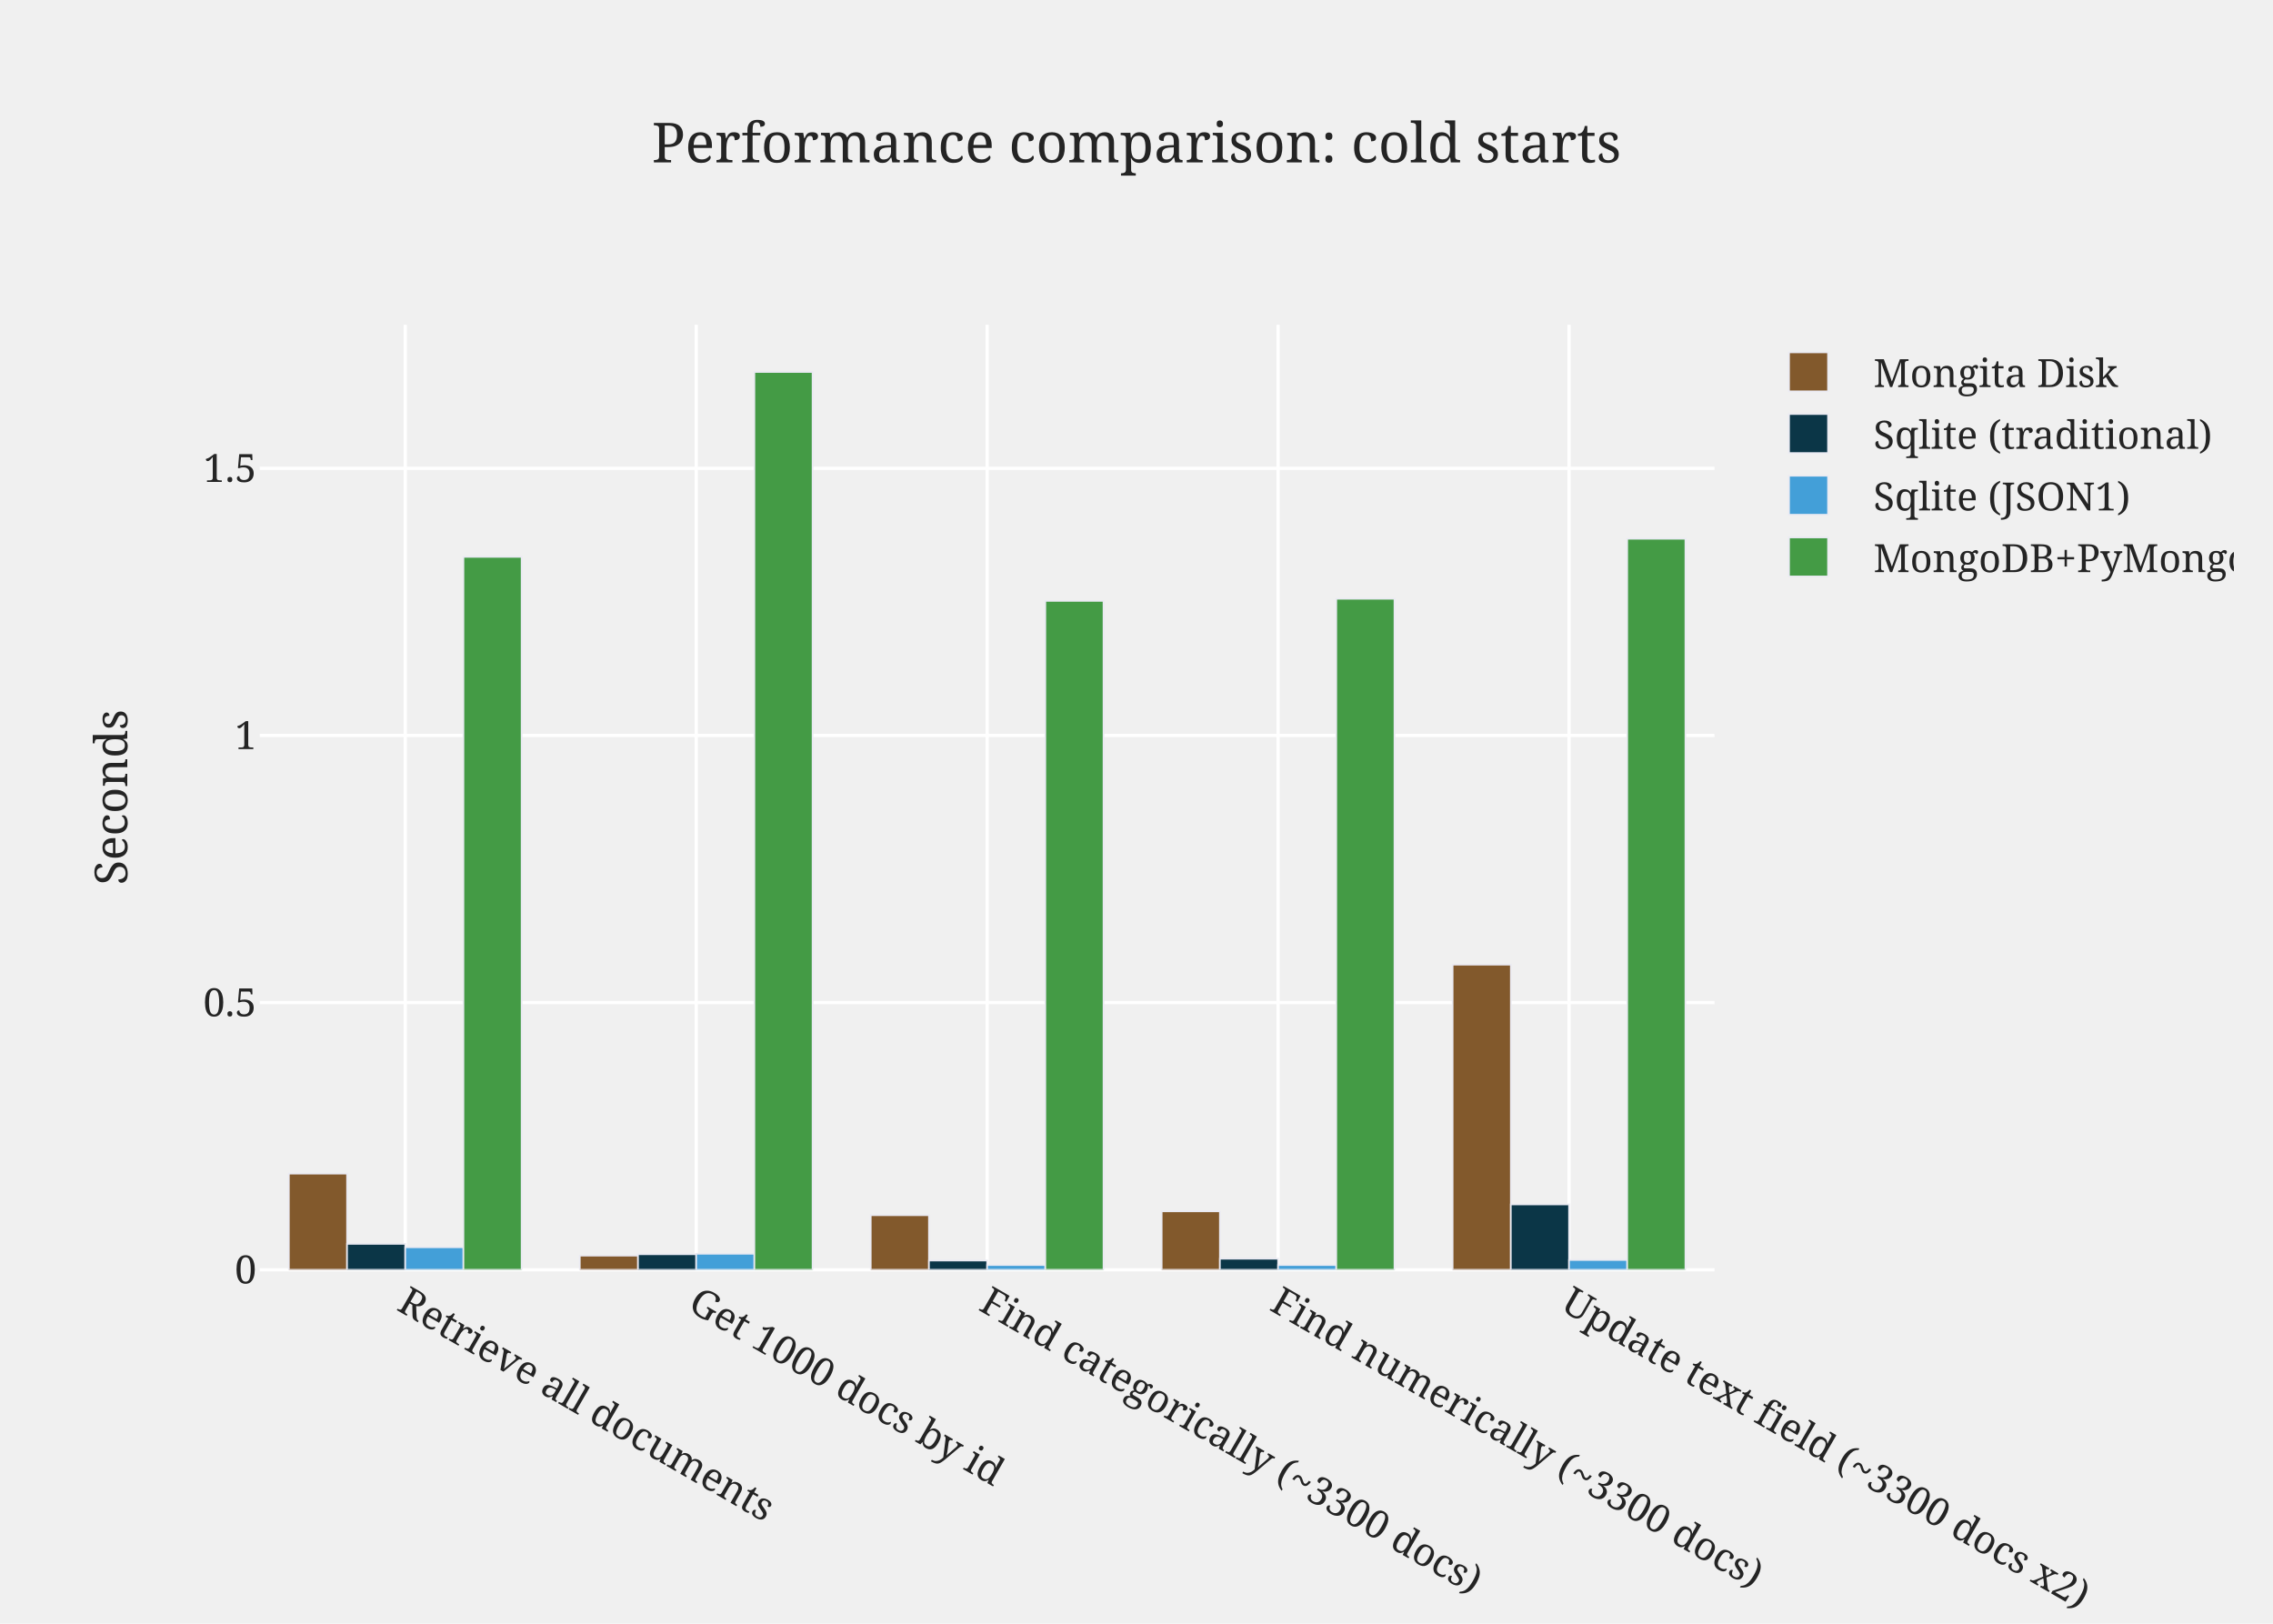
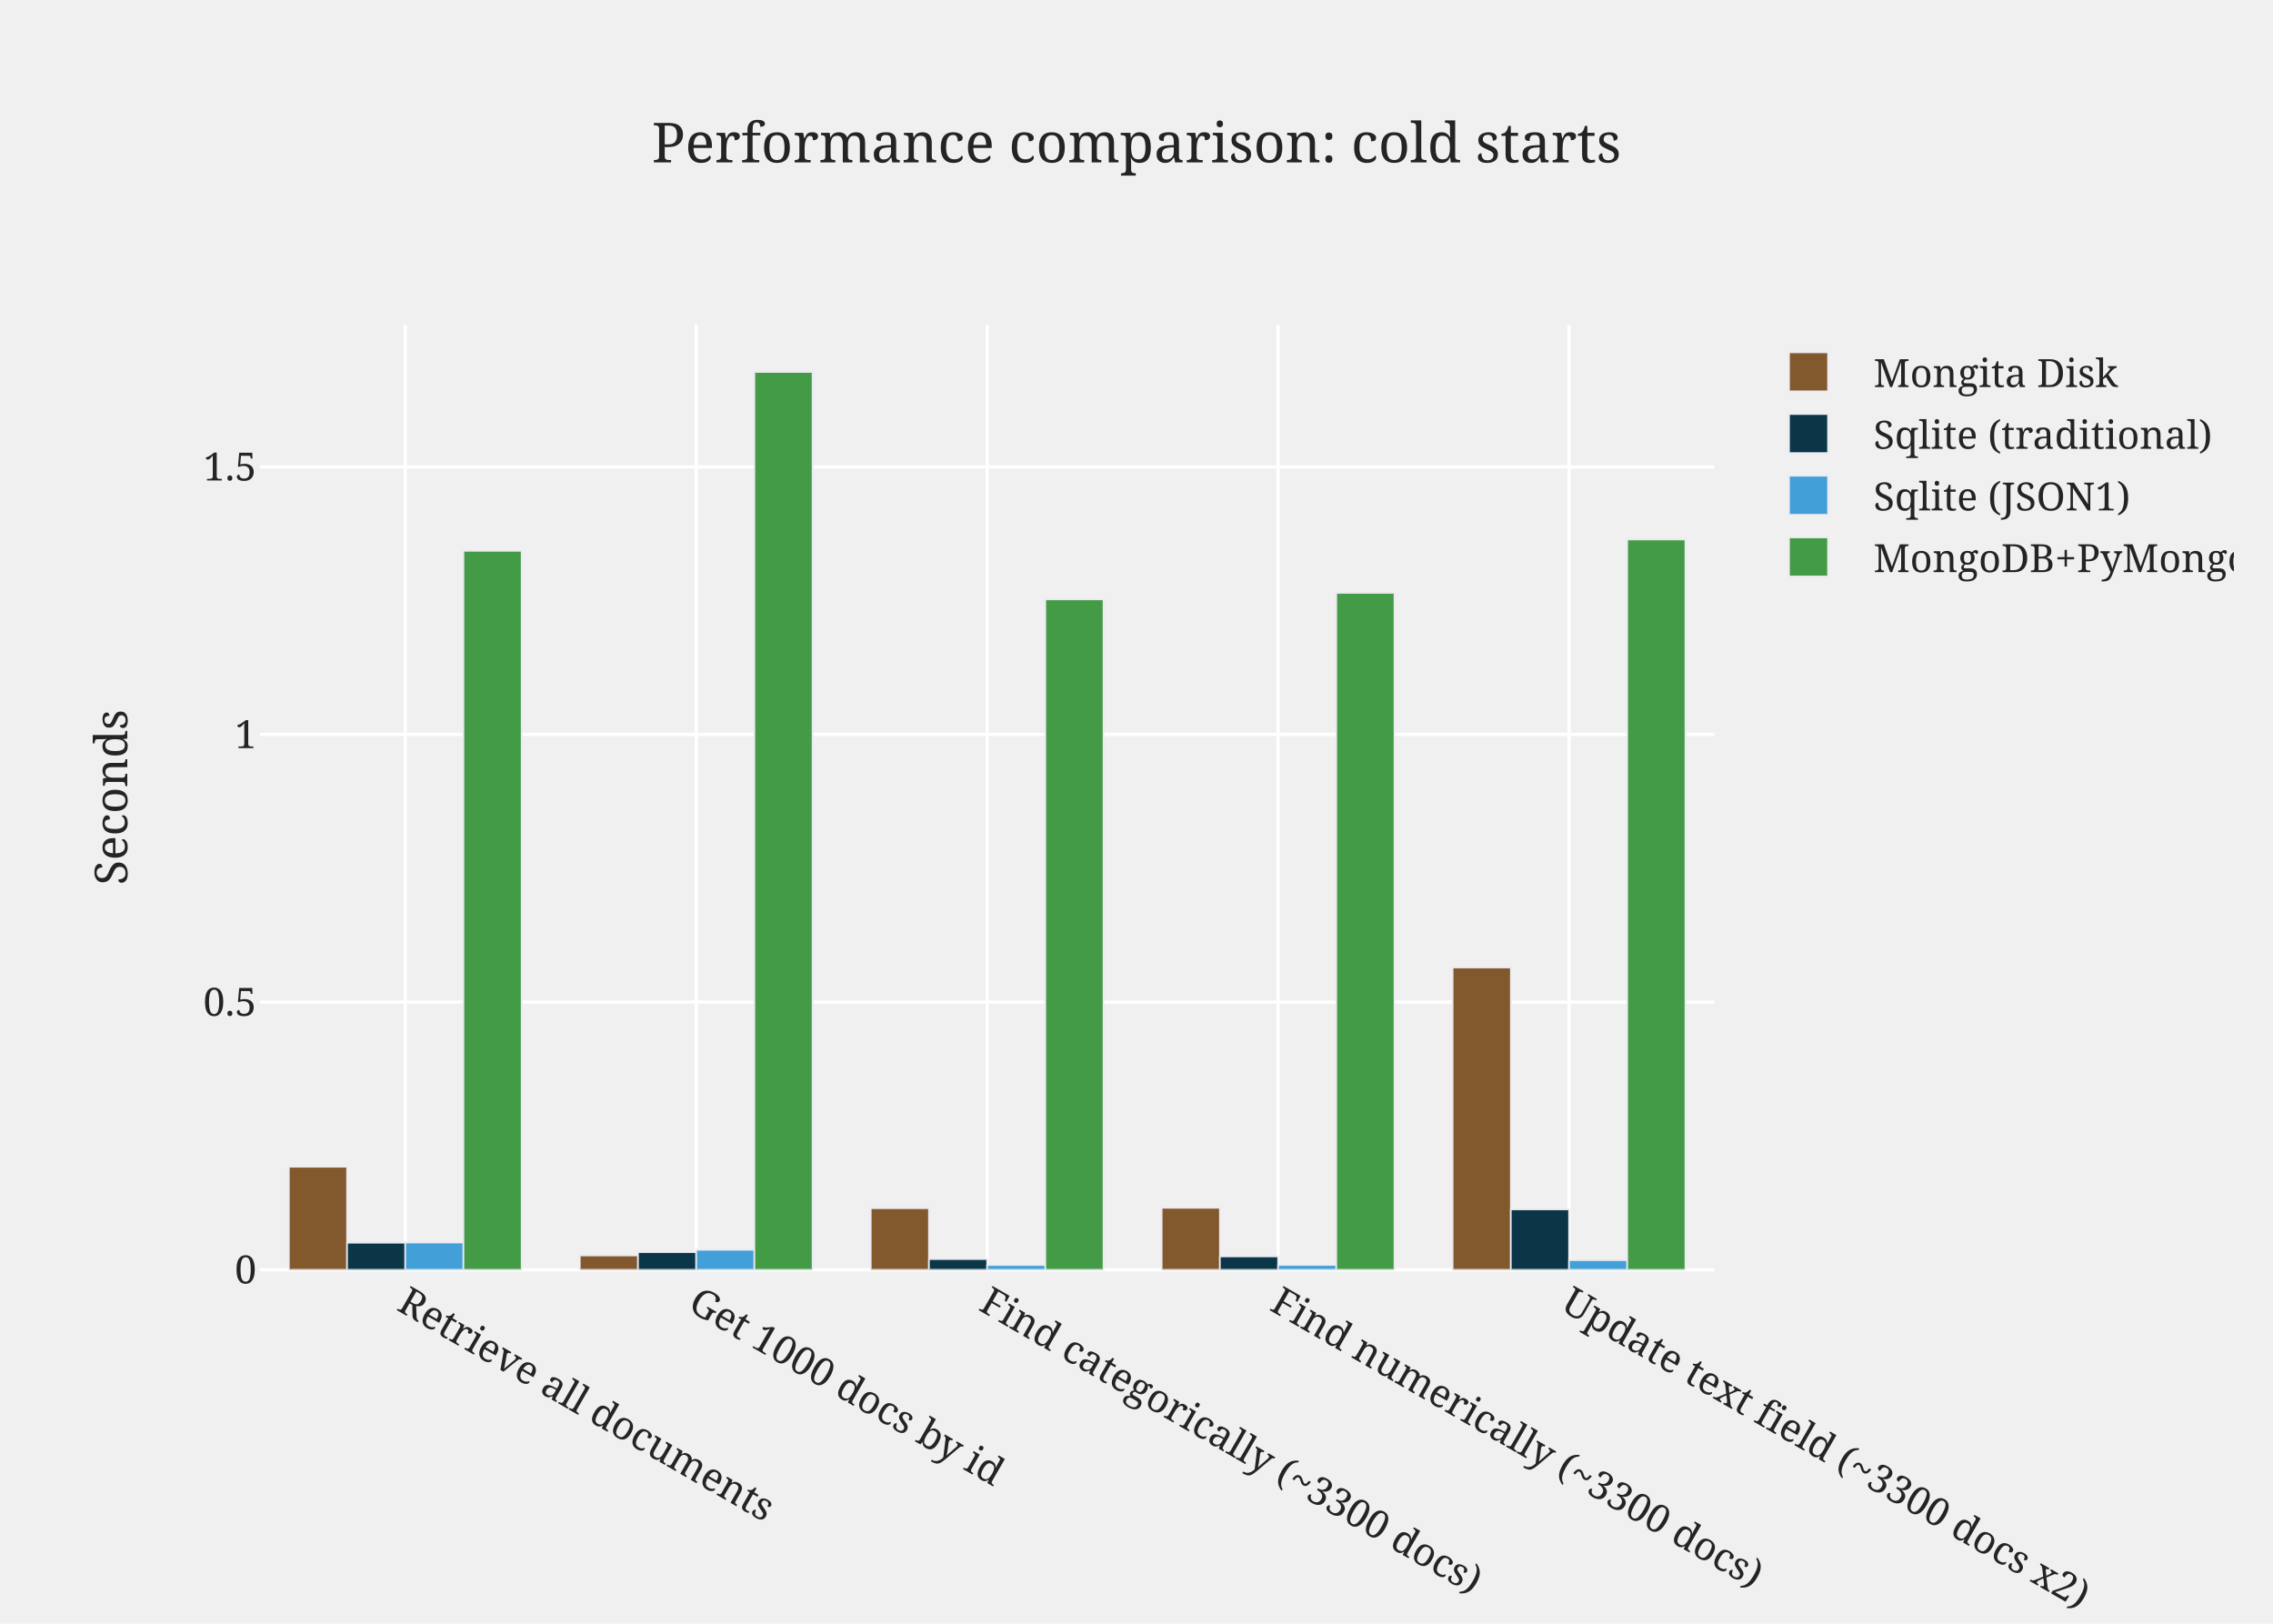
<svg xmlns="http://www.w3.org/2000/svg" class="main-svg" width="700" height="500" style="" viewBox="0 0 700 500">
  <rect x="0" y="0" width="700" height="500" style="fill: rgb(240, 240, 240); fill-opacity: 1;" />
-   <defs id="defs-f5d117">
+   <defs id="defs-248a92">
    <g class="clips">
-       <clipPath id="clipf5d117xyplot" class="plotclip">
+       <clipPath id="clip248a92xyplot" class="plotclip">
        <rect width="448" height="291" />
      </clipPath>
-       <clipPath class="axesclip" id="clipf5d117x">
+       <clipPath class="axesclip" id="clip248a92x">
        <rect x="80" y="0" width="448" height="500" />
      </clipPath>
-       <clipPath class="axesclip" id="clipf5d117y">
+       <clipPath class="axesclip" id="clip248a92y">
        <rect x="0" y="100" width="700" height="291" />
      </clipPath>
-       <clipPath class="axesclip" id="clipf5d117xy">
+       <clipPath class="axesclip" id="clip248a92xy">
        <rect x="80" y="100" width="448" height="291" />
      </clipPath>
    </g>
    <g class="gradients" />
  </defs>
  <g class="bglayer" />
  <g class="layer-below">
    <g class="imagelayer" />
    <g class="shapelayer" />
  </g>
  <g class="cartesianlayer">
    <g class="subplot xy">
      <g class="layer-subplot">
        <g class="shapelayer" />
        <g class="imagelayer" />
      </g>
      <g class="gridlayer">
        <g class="x">
          <path class="xgrid crisp" transform="translate(124.8,0)" d="M0,100v291" style="stroke: rgb(255, 255, 255); stroke-opacity: 1; stroke-width: 1px;" />
          <path class="xgrid crisp" transform="translate(214.4,0)" d="M0,100v291" style="stroke: rgb(255, 255, 255); stroke-opacity: 1; stroke-width: 1px;" />
          <path class="xgrid crisp" transform="translate(304,0)" d="M0,100v291" style="stroke: rgb(255, 255, 255); stroke-opacity: 1; stroke-width: 1px;" />
          <path class="xgrid crisp" transform="translate(393.6,0)" d="M0,100v291" style="stroke: rgb(255, 255, 255); stroke-opacity: 1; stroke-width: 1px;" />
          <path class="xgrid crisp" transform="translate(483.2,0)" d="M0,100v291" style="stroke: rgb(255, 255, 255); stroke-opacity: 1; stroke-width: 1px;" />
        </g>
        <g class="y">
-           <path class="ygrid crisp" transform="translate(0,308.74)" d="M80,0h448" style="stroke: rgb(255, 255, 255); stroke-opacity: 1; stroke-width: 1px;" />
-           <path class="ygrid crisp" transform="translate(0,226.47)" d="M80,0h448" style="stroke: rgb(255, 255, 255); stroke-opacity: 1; stroke-width: 1px;" />
-           <path class="ygrid crisp" transform="translate(0,144.21)" d="M80,0h448" style="stroke: rgb(255, 255, 255); stroke-opacity: 1; stroke-width: 1px;" />
+           <path class="ygrid crisp" transform="translate(0,308.59)" d="M80,0h448" style="stroke: rgb(255, 255, 255); stroke-opacity: 1; stroke-width: 1px;" />
+           <path class="ygrid crisp" transform="translate(0,226.17)" d="M80,0h448" style="stroke: rgb(255, 255, 255); stroke-opacity: 1; stroke-width: 1px;" />
+           <path class="ygrid crisp" transform="translate(0,143.76)" d="M80,0h448" style="stroke: rgb(255, 255, 255); stroke-opacity: 1; stroke-width: 1px;" />
        </g>
      </g>
      <g class="zerolinelayer">
        <path class="yzl zl crisp" transform="translate(0,391)" d="M80,0h448" style="stroke: rgb(255, 255, 255); stroke-opacity: 1; stroke-width: 1px;" />
      </g>
      <path class="xlines-below" />
      <path class="ylines-below" />
      <g class="overlines-below" />
      <g class="xaxislayer-below" />
      <g class="yaxislayer-below" />
      <g class="overaxes-below" />
-       <g class="plot" transform="translate(80,100)" clip-path="url('#clipf5d117xyplot')">
+       <g class="plot" transform="translate(80,100)" clip-path="url('#clip248a92xyplot')">
        <g class="barlayer mlayer">
          <g class="trace bars" style="opacity: 1;">
            <g class="points">
              <g class="point">
-                 <path d="M8.96,291V261.39H26.88V291Z" style="vector-effect: non-scaling-stroke; opacity: 1; stroke-width: 0.5px; fill: rgb(130, 89, 44); fill-opacity: 1; stroke: rgb(234, 234, 242); stroke-opacity: 1;" />
-               </g>
-               <g class="point">
-                 <path d="M98.56,291V286.66H116.48V291Z" style="vector-effect: non-scaling-stroke; opacity: 1; stroke-width: 0.5px; fill: rgb(130, 89, 44); fill-opacity: 1; stroke: rgb(234, 234, 242); stroke-opacity: 1;" />
-               </g>
-               <g class="point">
-                 <path d="M188.16,291V274.2H206.08V291Z" style="vector-effect: non-scaling-stroke; opacity: 1; stroke-width: 0.5px; fill: rgb(130, 89, 44); fill-opacity: 1; stroke: rgb(234, 234, 242); stroke-opacity: 1;" />
-               </g>
-               <g class="point">
-                 <path d="M277.76,291V273H295.68V291Z" style="vector-effect: non-scaling-stroke; opacity: 1; stroke-width: 0.5px; fill: rgb(130, 89, 44); fill-opacity: 1; stroke: rgb(234, 234, 242); stroke-opacity: 1;" />
-               </g>
-               <g class="point">
-                 <path d="M367.36,291V197.05H385.28V291Z" style="vector-effect: non-scaling-stroke; opacity: 1; stroke-width: 0.5px; fill: rgb(130, 89, 44); fill-opacity: 1; stroke: rgb(234, 234, 242); stroke-opacity: 1;" />
-               </g>
-             </g>
-           </g>
-           <g class="trace bars" style="opacity: 1;">
-             <g class="points">
-               <g class="point">
-                 <path d="M26.88,291V283.03H44.8V291Z" style="vector-effect: non-scaling-stroke; opacity: 1; stroke-width: 0.5px; fill: rgb(11, 54, 71); fill-opacity: 1; stroke: rgb(234, 234, 242); stroke-opacity: 1;" />
-               </g>
-               <g class="point">
-                 <path d="M116.48,291V286.22H134.4V291Z" style="vector-effect: non-scaling-stroke; opacity: 1; stroke-width: 0.5px; fill: rgb(11, 54, 71); fill-opacity: 1; stroke: rgb(234, 234, 242); stroke-opacity: 1;" />
-               </g>
-               <g class="point">
-                 <path d="M206.08,291V288.16H224V291Z" style="vector-effect: non-scaling-stroke; opacity: 1; stroke-width: 0.5px; fill: rgb(11, 54, 71); fill-opacity: 1; stroke: rgb(234, 234, 242); stroke-opacity: 1;" />
-               </g>
-               <g class="point">
-                 <path d="M295.68,291V287.6H313.6V291Z" style="vector-effect: non-scaling-stroke; opacity: 1; stroke-width: 0.5px; fill: rgb(11, 54, 71); fill-opacity: 1; stroke: rgb(234, 234, 242); stroke-opacity: 1;" />
-               </g>
-               <g class="point">
-                 <path d="M385.28,291V270.88H403.2V291Z" style="vector-effect: non-scaling-stroke; opacity: 1; stroke-width: 0.5px; fill: rgb(11, 54, 71); fill-opacity: 1; stroke: rgb(234, 234, 242); stroke-opacity: 1;" />
-               </g>
-             </g>
-           </g>
-           <g class="trace bars" style="opacity: 1;">
-             <g class="points">
-               <g class="point">
-                 <path d="M44.8,291V284.07H62.72V291Z" style="vector-effect: non-scaling-stroke; opacity: 1; stroke-width: 0.5px; fill: rgb(67, 159, 216); fill-opacity: 1; stroke: rgb(234, 234, 242); stroke-opacity: 1;" />
-               </g>
-               <g class="point">
-                 <path d="M134.4,291V286.07H152.32V291Z" style="vector-effect: non-scaling-stroke; opacity: 1; stroke-width: 0.5px; fill: rgb(67, 159, 216); fill-opacity: 1; stroke: rgb(234, 234, 242); stroke-opacity: 1;" />
+                 <path d="M8.96,291V259.28H26.88V291Z" style="vector-effect: non-scaling-stroke; opacity: 1; stroke-width: 0.5px; fill: rgb(130, 89, 44); fill-opacity: 1; stroke: rgb(234, 234, 242); stroke-opacity: 1;" />
+               </g>
+               <g class="point">
+                 <path d="M98.56,291V286.59H116.48V291Z" style="vector-effect: non-scaling-stroke; opacity: 1; stroke-width: 0.5px; fill: rgb(130, 89, 44); fill-opacity: 1; stroke: rgb(234, 234, 242); stroke-opacity: 1;" />
+               </g>
+               <g class="point">
+                 <path d="M188.16,291V272.05H206.08V291Z" style="vector-effect: non-scaling-stroke; opacity: 1; stroke-width: 0.5px; fill: rgb(130, 89, 44); fill-opacity: 1; stroke: rgb(234, 234, 242); stroke-opacity: 1;" />
+               </g>
+               <g class="point">
+                 <path d="M277.76,291V271.92H295.68V291Z" style="vector-effect: non-scaling-stroke; opacity: 1; stroke-width: 0.5px; fill: rgb(130, 89, 44); fill-opacity: 1; stroke: rgb(234, 234, 242); stroke-opacity: 1;" />
+               </g>
+               <g class="point">
+                 <path d="M367.36,291V197.93H385.28V291Z" style="vector-effect: non-scaling-stroke; opacity: 1; stroke-width: 0.5px; fill: rgb(130, 89, 44); fill-opacity: 1; stroke: rgb(234, 234, 242); stroke-opacity: 1;" />
+               </g>
+             </g>
+           </g>
+           <g class="trace bars" style="opacity: 1;">
+             <g class="points">
+               <g class="point">
+                 <path d="M26.88,291V282.68H44.8V291Z" style="vector-effect: non-scaling-stroke; opacity: 1; stroke-width: 0.5px; fill: rgb(11, 54, 71); fill-opacity: 1; stroke: rgb(234, 234, 242); stroke-opacity: 1;" />
+               </g>
+               <g class="point">
+                 <path d="M116.48,291V285.57H134.4V291Z" style="vector-effect: non-scaling-stroke; opacity: 1; stroke-width: 0.5px; fill: rgb(11, 54, 71); fill-opacity: 1; stroke: rgb(234, 234, 242); stroke-opacity: 1;" />
+               </g>
+               <g class="point">
+                 <path d="M206.08,291V287.72H224V291Z" style="vector-effect: non-scaling-stroke; opacity: 1; stroke-width: 0.5px; fill: rgb(11, 54, 71); fill-opacity: 1; stroke: rgb(234, 234, 242); stroke-opacity: 1;" />
+               </g>
+               <g class="point">
+                 <path d="M295.68,291V286.9H313.6V291Z" style="vector-effect: non-scaling-stroke; opacity: 1; stroke-width: 0.5px; fill: rgb(11, 54, 71); fill-opacity: 1; stroke: rgb(234, 234, 242); stroke-opacity: 1;" />
+               </g>
+               <g class="point">
+                 <path d="M385.28,291V272.42H403.2V291Z" style="vector-effect: non-scaling-stroke; opacity: 1; stroke-width: 0.5px; fill: rgb(11, 54, 71); fill-opacity: 1; stroke: rgb(234, 234, 242); stroke-opacity: 1;" />
+               </g>
+             </g>
+           </g>
+           <g class="trace bars" style="opacity: 1;">
+             <g class="points">
+               <g class="point">
+                 <path d="M44.8,291V282.63H62.72V291Z" style="vector-effect: non-scaling-stroke; opacity: 1; stroke-width: 0.5px; fill: rgb(67, 159, 216); fill-opacity: 1; stroke: rgb(234, 234, 242); stroke-opacity: 1;" />
+               </g>
+               <g class="point">
+                 <path d="M134.4,291V284.87H152.32V291Z" style="vector-effect: non-scaling-stroke; opacity: 1; stroke-width: 0.5px; fill: rgb(67, 159, 216); fill-opacity: 1; stroke: rgb(234, 234, 242); stroke-opacity: 1;" />
              </g>
              <g class="point">
                <path d="M224,291V289.54H241.92V291Z" style="vector-effect: non-scaling-stroke; opacity: 1; stroke-width: 0.5px; fill: rgb(67, 159, 216); fill-opacity: 1; stroke: rgb(234, 234, 242); stroke-opacity: 1;" />
              </g>
              <g class="point">
-                 <path d="M313.6,291V289.55H331.52V291Z" style="vector-effect: non-scaling-stroke; opacity: 1; stroke-width: 0.5px; fill: rgb(67, 159, 216); fill-opacity: 1; stroke: rgb(234, 234, 242); stroke-opacity: 1;" />
-               </g>
-               <g class="point">
-                 <path d="M403.2,291V287.99H421.12V291Z" style="vector-effect: non-scaling-stroke; opacity: 1; stroke-width: 0.5px; fill: rgb(67, 159, 216); fill-opacity: 1; stroke: rgb(234, 234, 242); stroke-opacity: 1;" />
-               </g>
-             </g>
-           </g>
-           <g class="trace bars" style="opacity: 1;">
-             <g class="points">
-               <g class="point">
-                 <path d="M62.72,291V71.48H80.64V291Z" style="vector-effect: non-scaling-stroke; opacity: 1; stroke-width: 0.5px; fill: rgb(68, 155, 69); fill-opacity: 1; stroke: rgb(234, 234, 242); stroke-opacity: 1;" />
+                 <path d="M313.6,291V289.52H331.52V291Z" style="vector-effect: non-scaling-stroke; opacity: 1; stroke-width: 0.5px; fill: rgb(67, 159, 216); fill-opacity: 1; stroke: rgb(234, 234, 242); stroke-opacity: 1;" />
+               </g>
+               <g class="point">
+                 <path d="M403.2,291V288.06H421.12V291Z" style="vector-effect: non-scaling-stroke; opacity: 1; stroke-width: 0.5px; fill: rgb(67, 159, 216); fill-opacity: 1; stroke: rgb(234, 234, 242); stroke-opacity: 1;" />
+               </g>
+             </g>
+           </g>
+           <g class="trace bars" style="opacity: 1;">
+             <g class="points">
+               <g class="point">
+                 <path d="M62.72,291V69.61H80.64V291Z" style="vector-effect: non-scaling-stroke; opacity: 1; stroke-width: 0.5px; fill: rgb(68, 155, 69); fill-opacity: 1; stroke: rgb(234, 234, 242); stroke-opacity: 1;" />
              </g>
              <g class="point">
                <path d="M152.32,291V14.55H170.24V291Z" style="vector-effect: non-scaling-stroke; opacity: 1; stroke-width: 0.5px; fill: rgb(68, 155, 69); fill-opacity: 1; stroke: rgb(234, 234, 242); stroke-opacity: 1;" />
              </g>
              <g class="point">
-                 <path d="M241.92,291V85.04H259.84V291Z" style="vector-effect: non-scaling-stroke; opacity: 1; stroke-width: 0.5px; fill: rgb(68, 155, 69); fill-opacity: 1; stroke: rgb(234, 234, 242); stroke-opacity: 1;" />
-               </g>
-               <g class="point">
-                 <path d="M331.52,291V84.39H349.44V291Z" style="vector-effect: non-scaling-stroke; opacity: 1; stroke-width: 0.5px; fill: rgb(68, 155, 69); fill-opacity: 1; stroke: rgb(234, 234, 242); stroke-opacity: 1;" />
-               </g>
-               <g class="point">
-                 <path d="M421.12,291V65.91H439.04V291Z" style="vector-effect: non-scaling-stroke; opacity: 1; stroke-width: 0.5px; fill: rgb(68, 155, 69); fill-opacity: 1; stroke: rgb(234, 234, 242); stroke-opacity: 1;" />
+                 <path d="M241.92,291V84.56H259.84V291Z" style="vector-effect: non-scaling-stroke; opacity: 1; stroke-width: 0.5px; fill: rgb(68, 155, 69); fill-opacity: 1; stroke: rgb(234, 234, 242); stroke-opacity: 1;" />
+               </g>
+               <g class="point">
+                 <path d="M331.52,291V82.57H349.44V291Z" style="vector-effect: non-scaling-stroke; opacity: 1; stroke-width: 0.5px; fill: rgb(68, 155, 69); fill-opacity: 1; stroke: rgb(234, 234, 242); stroke-opacity: 1;" />
+               </g>
+               <g class="point">
+                 <path d="M421.12,291V66.12H439.04V291Z" style="vector-effect: non-scaling-stroke; opacity: 1; stroke-width: 0.5px; fill: rgb(68, 155, 69); fill-opacity: 1; stroke: rgb(234, 234, 242); stroke-opacity: 1;" />
              </g>
            </g>
          </g>
        </g>
      </g>
      <g class="overplot" />
      <path class="xlines-above crisp" d="M0,0" style="fill: none;" />
      <path class="ylines-above crisp" d="M0,0" style="fill: none;" />
      <g class="overlines-above" />
      <g class="xaxislayer-above">
        <g class="xtick">
          <text text-anchor="start" x="0" y="404" transform="translate(124.8,0) rotate(30,0,398)" style="font-family: Garamond; font-size: 12px; fill: rgb(36, 36, 36); fill-opacity: 1; white-space: pre;">Retrieve all documents </text>
        </g>
        <g class="xtick">
          <text text-anchor="start" x="0" y="404" transform="translate(214.4,0) rotate(30,0,398)" style="font-family: Garamond; font-size: 12px; fill: rgb(36, 36, 36); fill-opacity: 1; white-space: pre;">Get 1000 docs by id </text>
        </g>
        <g class="xtick">
          <text text-anchor="start" x="0" y="404" transform="translate(304,0) rotate(30,0,398)" style="font-family: Garamond; font-size: 12px; fill: rgb(36, 36, 36); fill-opacity: 1; white-space: pre;">Find categorically (~3300 docs) </text>
        </g>
        <g class="xtick">
          <text text-anchor="start" x="0" y="404" transform="translate(393.6,0) rotate(30,0,398)" style="font-family: Garamond; font-size: 12px; fill: rgb(36, 36, 36); fill-opacity: 1; white-space: pre;">Find numerically (~3300 docs) </text>
        </g>
        <g class="xtick">
          <text text-anchor="start" x="0" y="404" transform="translate(483.2,0) rotate(30,0,398)" style="font-family: Garamond; font-size: 12px; fill: rgb(36, 36, 36); fill-opacity: 1; white-space: pre;">Update text field (~3300 docs x2) </text>
        </g>
      </g>
      <g class="yaxislayer-above">
        <g class="ytick">
          <text text-anchor="end" x="79" y="4.2" transform="translate(0,391)" style="font-family: Garamond; font-size: 12px; fill: rgb(36, 36, 36); fill-opacity: 1; white-space: pre;">0</text>
        </g>
        <g class="ytick">
-           <text text-anchor="end" x="79" y="4.2" transform="translate(0,308.74)" style="font-family: Garamond; font-size: 12px; fill: rgb(36, 36, 36); fill-opacity: 1; white-space: pre;">0.5</text>
-         </g>
-         <g class="ytick">
-           <text text-anchor="end" x="79" y="4.2" transform="translate(0,226.47)" style="font-family: Garamond; font-size: 12px; fill: rgb(36, 36, 36); fill-opacity: 1; white-space: pre;">1</text>
-         </g>
-         <g class="ytick">
-           <text text-anchor="end" x="79" y="4.2" transform="translate(0,144.21)" style="font-family: Garamond; font-size: 12px; fill: rgb(36, 36, 36); fill-opacity: 1; white-space: pre;">1.5</text>
+           <text text-anchor="end" x="79" y="4.2" transform="translate(0,308.59)" style="font-family: Garamond; font-size: 12px; fill: rgb(36, 36, 36); fill-opacity: 1; white-space: pre;">0.5</text>
+         </g>
+         <g class="ytick">
+           <text text-anchor="end" x="79" y="4.2" transform="translate(0,226.17)" style="font-family: Garamond; font-size: 12px; fill: rgb(36, 36, 36); fill-opacity: 1; white-space: pre;">1</text>
+         </g>
+         <g class="ytick">
+           <text text-anchor="end" x="79" y="4.2" transform="translate(0,143.76)" style="font-family: Garamond; font-size: 12px; fill: rgb(36, 36, 36); fill-opacity: 1; white-space: pre;">1.5</text>
        </g>
      </g>
      <g class="overaxes-above" />
    </g>
  </g>
  <g class="polarlayer" />
  <g class="ternarylayer" />
  <g class="geolayer" />
  <g class="funnelarealayer" />
  <g class="pielayer" />
  <g class="treemaplayer" />
  <g class="sunburstlayer" />
  <g class="glimages" />
-   <defs id="topdefs-f5d117">
+   <defs id="topdefs-248a92">
    <g class="clips" />
-     <clipPath id="legendf5d117">
+     <clipPath id="legend248a92">
      <rect width="151" height="86" x="0" y="0" />
    </clipPath>
  </defs>
  <g class="layer-above">
    <g class="imagelayer" />
    <g class="shapelayer" />
  </g>
  <g class="infolayer">
    <g class="legend" pointer-events="all" transform="translate(536.96,100)">
      <rect class="bg" shape-rendering="crispEdges" width="151" height="86" x="0" y="0" style="stroke: rgb(68, 68, 68); stroke-opacity: 1; fill: rgb(240, 240, 240); fill-opacity: 1; stroke-width: 0px;" />
-       <g class="scrollbox" transform="" clip-path="url('#legendf5d117')">
+       <g class="scrollbox" transform="" clip-path="url('#legend248a92')">
        <g class="groups">
          <g class="traces" transform="translate(0,14.5)" style="opacity: 1;">
            <text class="legendtext" text-anchor="start" x="40" y="4.68" style="font-family: Garamond; font-size: 12px; fill: rgb(36, 36, 36); fill-opacity: 1; white-space: pre;">Mongita Disk</text>
            <g class="layers" style="opacity: 1;">
              <g class="legendfill" />
              <g class="legendlines" />
              <g class="legendsymbols">
                <g class="legendpoints">
                  <path class="legendundefined" d="M6,6H-6V-6H6Z" transform="translate(20,0)" style="stroke-width: 0.5px; fill: rgb(130, 89, 44); fill-opacity: 1; stroke: rgb(234, 234, 242); stroke-opacity: 1;" />
                </g>
              </g>
            </g>
            <rect class="legendtoggle" x="0" y="-9.5" width="145.453" height="19" style="fill: rgb(0, 0, 0); fill-opacity: 0;" />
          </g>
          <g class="traces" transform="translate(0,33.5)" style="opacity: 1;">
            <text class="legendtext" text-anchor="start" x="40" y="4.68" style="font-family: Garamond; font-size: 12px; fill: rgb(36, 36, 36); fill-opacity: 1; white-space: pre;">Sqlite (traditional)</text>
            <g class="layers" style="opacity: 1;">
              <g class="legendfill" />
              <g class="legendlines" />
              <g class="legendsymbols">
                <g class="legendpoints">
                  <path class="legendundefined" d="M6,6H-6V-6H6Z" transform="translate(20,0)" style="stroke-width: 0.5px; fill: rgb(11, 54, 71); fill-opacity: 1; stroke: rgb(234, 234, 242); stroke-opacity: 1;" />
                </g>
              </g>
            </g>
            <rect class="legendtoggle" x="0" y="-9.5" width="145.453" height="19" style="fill: rgb(0, 0, 0); fill-opacity: 0;" />
          </g>
          <g class="traces" transform="translate(0,52.5)" style="opacity: 1;">
            <text class="legendtext" text-anchor="start" x="40" y="4.68" style="font-family: Garamond; font-size: 12px; fill: rgb(36, 36, 36); fill-opacity: 1; white-space: pre;">Sqlite (JSON1)</text>
            <g class="layers" style="opacity: 1;">
              <g class="legendfill" />
              <g class="legendlines" />
              <g class="legendsymbols">
                <g class="legendpoints">
                  <path class="legendundefined" d="M6,6H-6V-6H6Z" transform="translate(20,0)" style="stroke-width: 0.5px; fill: rgb(67, 159, 216); fill-opacity: 1; stroke: rgb(234, 234, 242); stroke-opacity: 1;" />
                </g>
              </g>
            </g>
            <rect class="legendtoggle" x="0" y="-9.5" width="145.453" height="19" style="fill: rgb(0, 0, 0); fill-opacity: 0;" />
          </g>
          <g class="traces" transform="translate(0,71.5)" style="opacity: 1;">
            <text class="legendtext" text-anchor="start" x="40" y="4.68" style="font-family: Garamond; font-size: 12px; fill: rgb(36, 36, 36); fill-opacity: 1; white-space: pre;">MongoDB+PyMongo</text>
            <g class="layers" style="opacity: 1;">
              <g class="legendfill" />
              <g class="legendlines" />
              <g class="legendsymbols">
                <g class="legendpoints">
                  <path class="legendundefined" d="M6,6H-6V-6H6Z" transform="translate(20,0)" style="stroke-width: 0.5px; fill: rgb(68, 155, 69); fill-opacity: 1; stroke: rgb(234, 234, 242); stroke-opacity: 1;" />
                </g>
              </g>
            </g>
            <rect class="legendtoggle" x="0" y="-9.5" width="145.453" height="19" style="fill: rgb(0, 0, 0); fill-opacity: 0;" />
          </g>
        </g>
      </g>
      <rect class="scrollbar" rx="20" ry="3" width="0" height="0" x="0" y="0" style="fill: rgb(128, 139, 164); fill-opacity: 1;" />
    </g>
    <g class="g-gtitle">
      <text class="gtitle" x="350" y="50" text-anchor="middle" dy="0em" style="font-family: Garamond; font-size: 17px; fill: rgb(36, 36, 36); opacity: 1; font-weight: normal; white-space: pre;">Performance comparison: cold starts</text>
    </g>
    <g class="g-xtitle" />
    <g class="g-ytitle">
      <text class="ytitle" transform="rotate(-90,39.2,245.5)" x="39.2" y="245.5" text-anchor="middle" style="font-family: Garamond; font-size: 14px; fill: rgb(36, 36, 36); opacity: 1; font-weight: normal; white-space: pre;">Seconds</text>
    </g>
  </g>
</svg>
